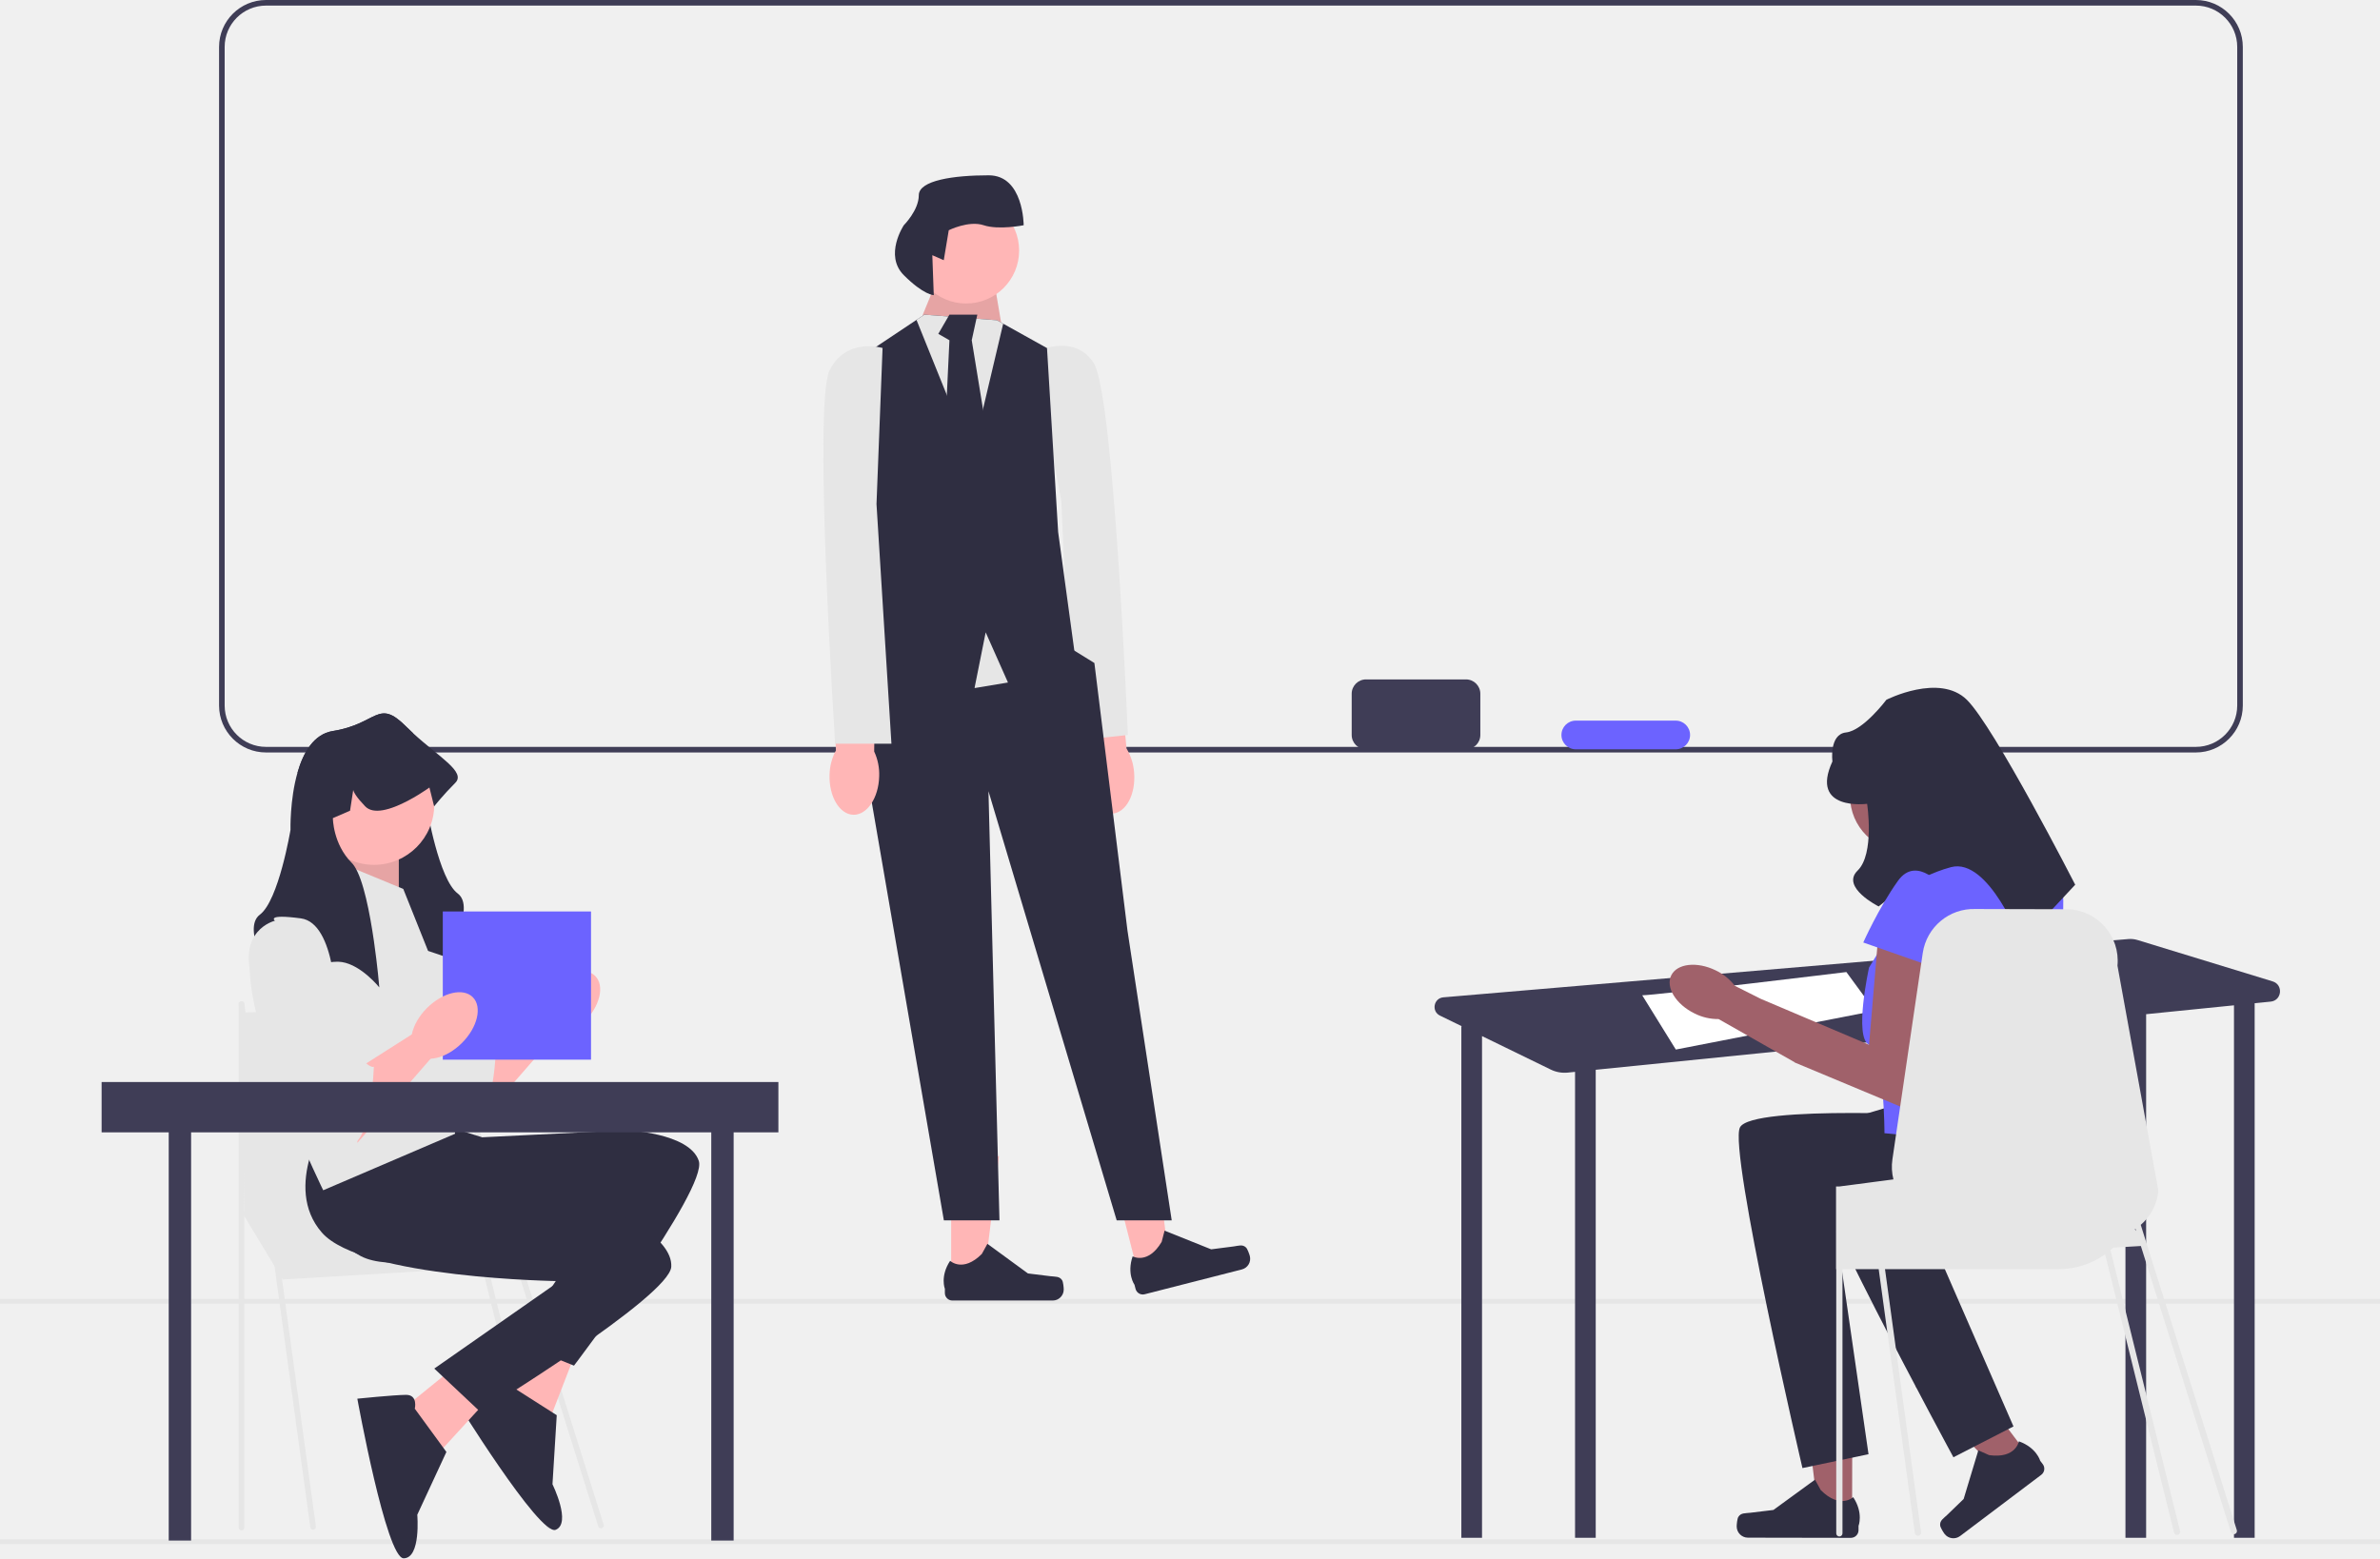
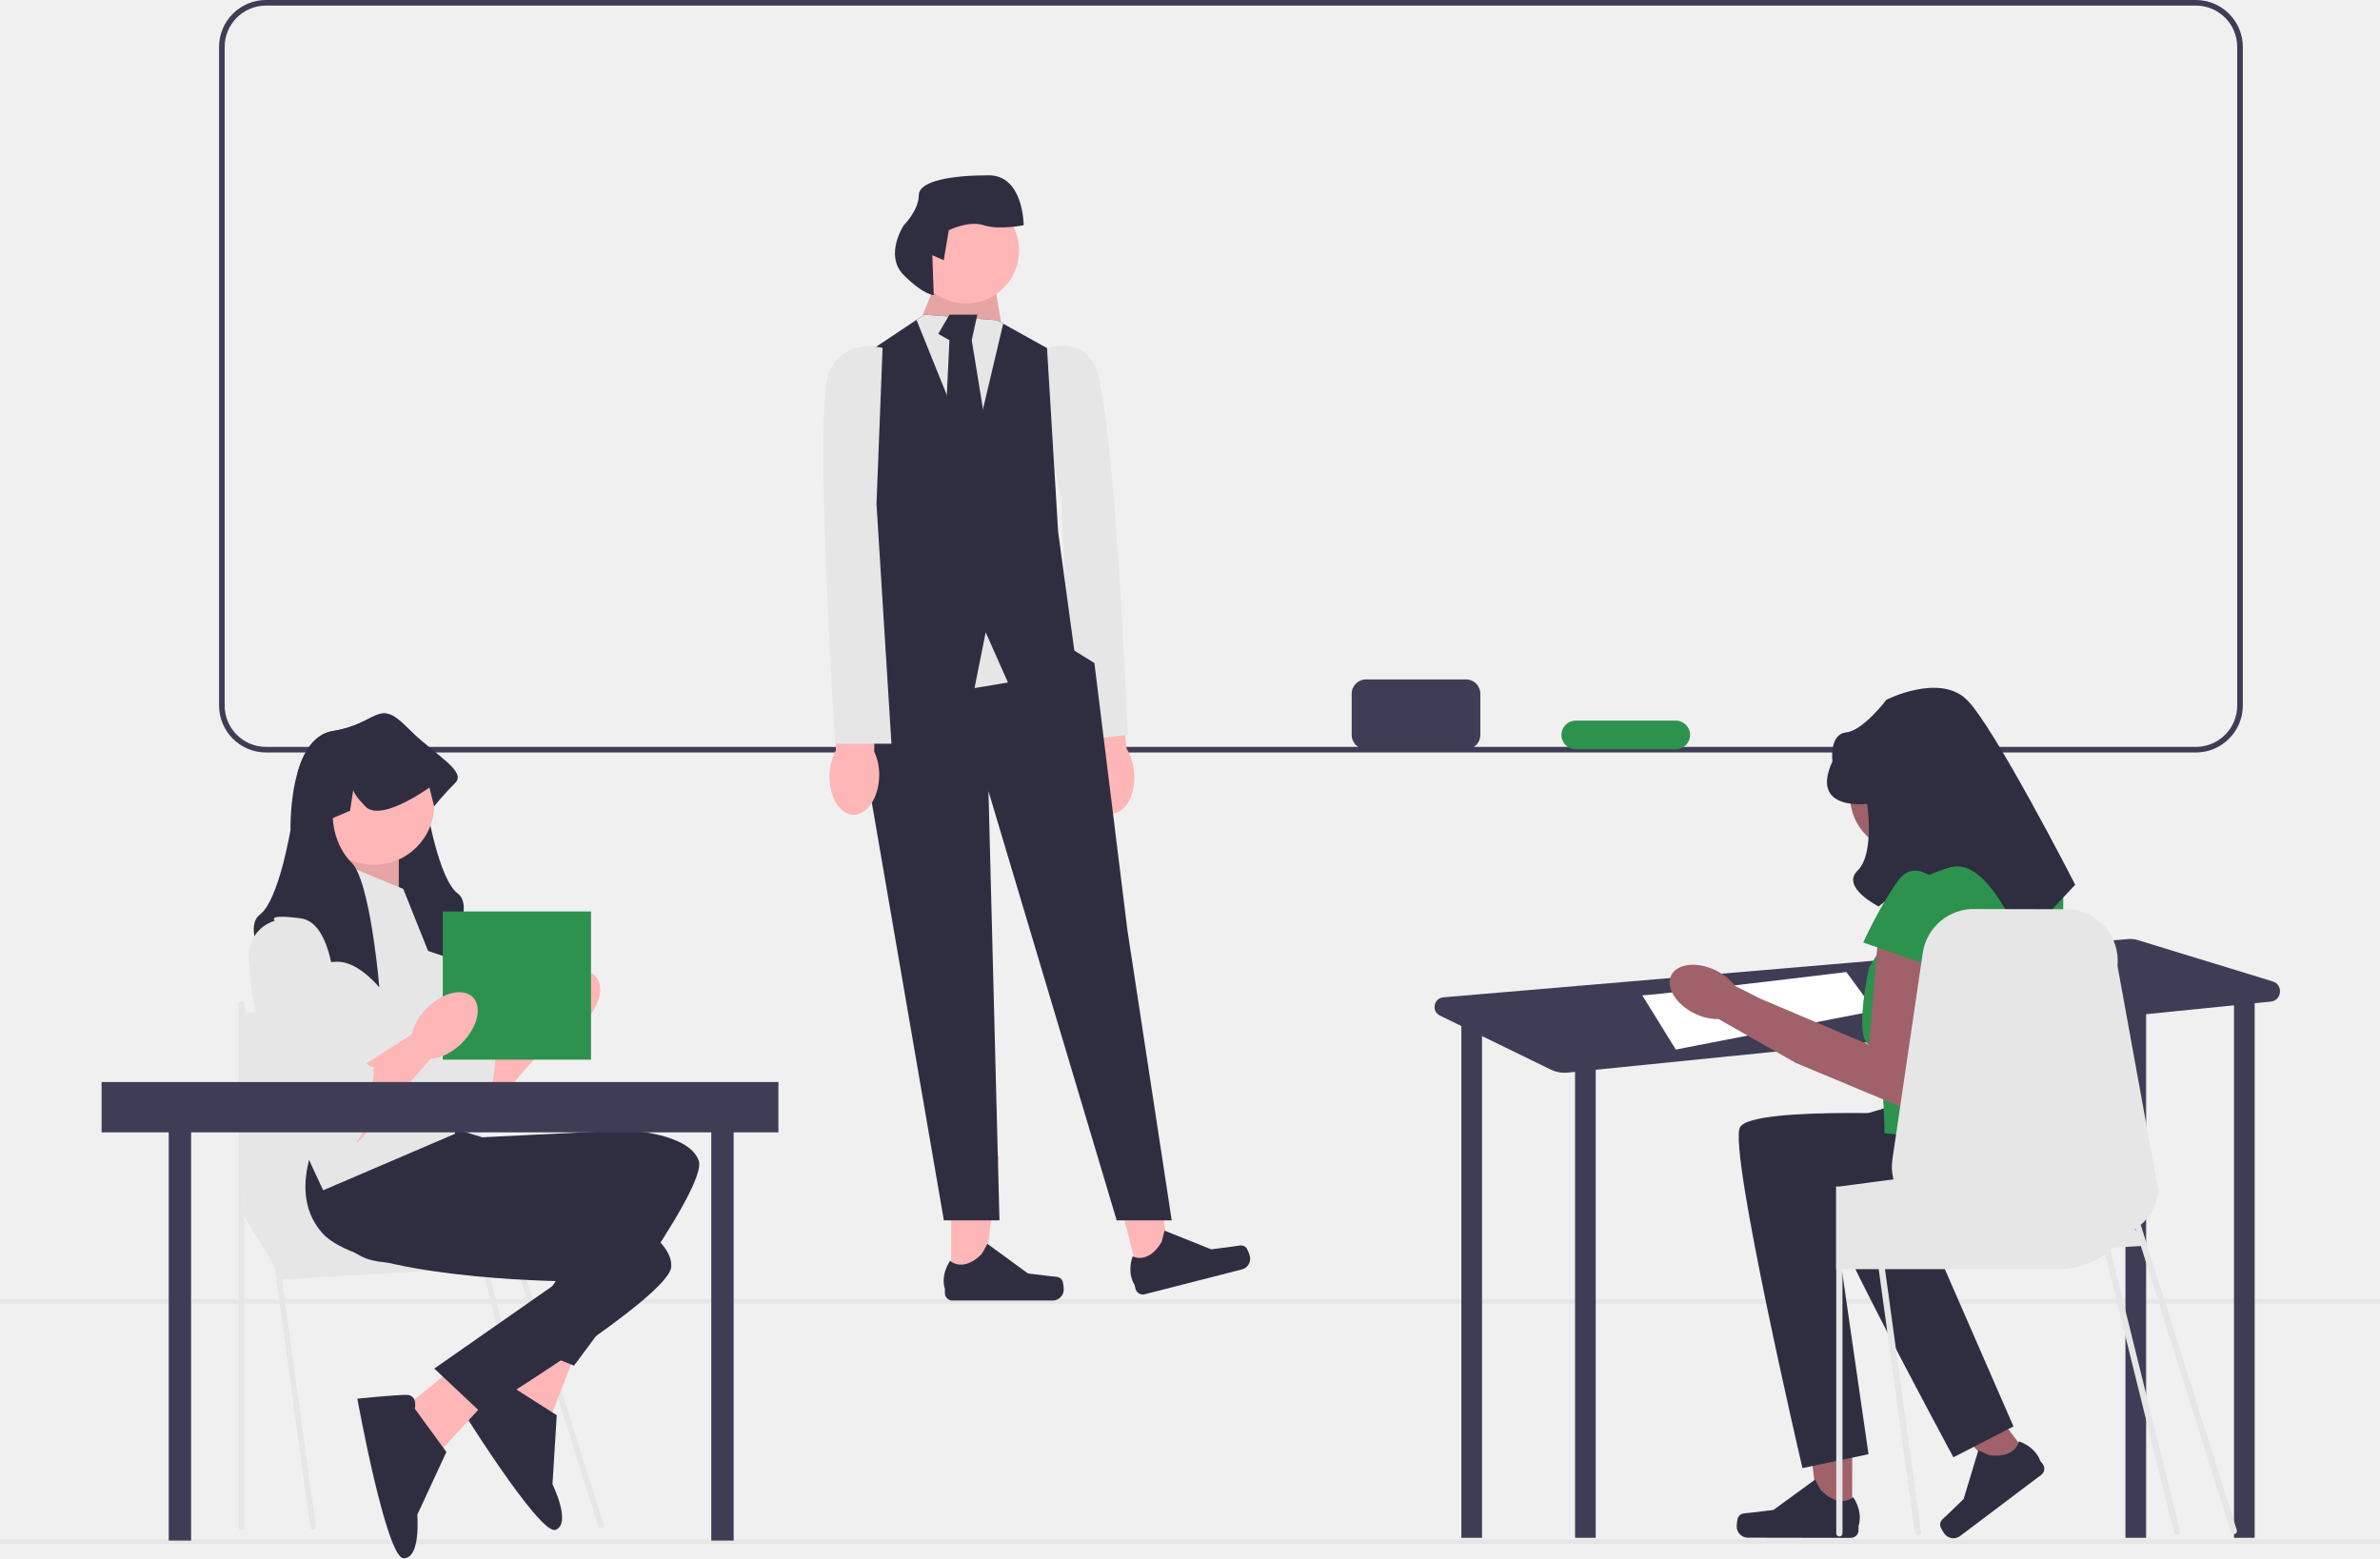
<svg xmlns="http://www.w3.org/2000/svg" width="851.034" height="557.347" viewBox="0 0 851.034 557.347" role="img" artist="Katerina Limpitsouni" source="https://undraw.co/">
  <path d="M785.204,269.129H95.109c-9.25,0-16.775-7.525-16.775-16.776V16.775c0-9.25,7.525-16.775,16.775-16.775H785.204c9.25,0,16.775,7.525,16.775,16.775V252.353c0,9.251-7.525,16.776-16.775,16.776ZM95.109,2c-8.147,0-14.775,6.628-14.775,14.775V252.353c0,8.147,6.628,14.776,14.775,14.776H785.204c8.147,0,14.775-6.629,14.775-14.776V16.775c0-8.147-6.628-14.775-14.775-14.775H95.109Z" fill="#3f3d56" />
  <rect id="uuid-dac6dc9f-03bc-4283-a90c-97bcdcbf45dc" y="550.557" width="851.034" height="1.683" fill="#e6e6e6" />
  <rect id="uuid-2f9646f7-bb94-4523-8d2e-fd8f0877664c" y="464.557" width="851.034" height="1.683" fill="#e6e6e6" />
  <g>
-     <path id="uuid-bb35f39c-94aa-41c4-b5d9-34ca9a9e88f1-755" d="M387.84,277.792c.611,7.68,5.069,13.59,9.957,13.2,4.887-.39,8.353-6.931,7.74-14.613-.203-3.072-1.138-6.051-2.728-8.688l-3-32.507-15.225,1.733,4.574,31.863c-1.153,2.856-1.605,5.946-1.318,9.013Z" fill="#ffb6b6" />
+     <path id="uuid-bb35f39c-94aa-41c4-b5d9-34ca9a9e88f1-198" d="M387.84,277.792c.611,7.68,5.069,13.59,9.957,13.2,4.887-.39,8.353-6.931,7.74-14.613-.203-3.072-1.138-6.051-2.728-8.688l-3-32.507-15.225,1.733,4.574,31.863c-1.153,2.856-1.605,5.946-1.318,9.013Z" fill="#ffb6b6" />
    <path d="M369.653,126.133s14.232-7.534,21.448,3.725c7.216,11.258,12.197,133.021,12.197,133.021l-20.002,2.135-3.792-85.803-9.852-53.078Z" fill="#e6e6e6" />
    <g>
      <polygon points="340.114 458.204 351.701 458.203 357.213 413.509 340.112 413.51 340.114 458.204" fill="#ffb6b6" />
      <path d="M379.814,457.941h0c.361,.608,.551,2.569,.551,3.275h0c0,2.172-1.761,3.933-3.933,3.933h-35.885c-1.482,0-2.683-1.201-2.683-2.683v-1.494s-1.775-4.49,1.88-10.025c0,0,4.542,4.334,11.33-2.454l2.002-3.626,14.489,10.596,8.031,.989c1.757,.216,3.315-.034,4.218,1.489h0Z" fill="#2f2e41" />
    </g>
    <g>
      <polygon points="407.168 456.286 418.395 453.417 412.674 408.749 396.104 412.983 407.168 456.286" fill="#ffb6b6" />
      <path d="M445.568,446.205h0c.5,.499,1.17,2.352,1.345,3.037h0c.538,2.104-.733,4.246-2.837,4.784l-34.768,8.882c-1.436,.367-2.897-.5-3.264-1.935l-.37-1.448s-2.831-3.911-.66-10.178c0,0,5.474,3.074,10.37-5.182l1.042-4.009,16.661,6.681,8.026-1.03c1.756-.225,3.203-.853,4.456,.398l0-0Z" fill="#2f2e41" />
    </g>
    <polygon points="330.527 116.525 329.978 112.538 336.508 96.59 354.449 94.597 358.323 117.428 330.527 116.525" fill="#ffb6b6" />
    <polygon points="330.527 116.525 329.978 112.538 336.508 96.59 354.449 94.597 358.323 117.428 330.527 116.525" opacity=".1" />
    <polygon points="309.596 229.158 301.622 251.086 307.602 263.047 337.505 436.481 357.385 436.481 353.453 282.982 399.303 436.481 418.979 436.481 403.157 332.82 391.329 237.132 384.155 232.7 349.466 213.21 309.596 229.158" fill="#2f2e41" />
    <polygon points="360.43 244.109 348.469 246.102 332.521 208.226 368.404 208.226 360.43 244.109" fill="#e6e6e6" />
    <polygon points="384.352 234.141 360.43 244.109 352.456 226.167 348.469 246.102 306.605 232.626 312.586 208.226 306.605 128.486 327.717 114.412 330.527 112.538 356.443 114.532 358.715 115.768 374.384 124.499 378.371 190.285 384.352 234.141" fill="#2f2e41" />
    <polygon points="358.715 115.768 347.472 163.372 327.717 114.412 330.527 112.538 356.443 114.532 358.715 115.768" fill="#e6e6e6" />
    <polygon points="339.498 112.538 335.511 119.405 339.498 121.694 337.505 163.496 345.479 174.337 353.453 158.315 347.472 121.694 349.466 112.538 339.498 112.538" fill="#2f2e41" />
    <circle cx="345.479" cy="89.613" r="18.938" fill="#ffb6b6" />
    <path d="M333.376,91.274l4.092,1.786,1.786-10.715s7.143-3.572,12.501-1.786,14.287,0,14.287,0c0,0,0-17.858-12.501-17.858s-25.002,1.786-25.002,7.143-5.358,10.715-5.358,10.715c0,0-7.143,10.715,0,17.858,7.143,7.143,10.715,7.143,10.715,7.143l-.52-14.287Z" fill="#2f2e41" />
-     <path id="uuid-97233535-ec91-4408-928f-bf1e5273ca3e-756" d="M296.629,277.232c-.208,7.701,3.598,14.051,8.499,14.183s9.041-6.005,9.248-13.709c.125-3.076-.489-6.138-1.79-8.928l.468-32.642-15.323,.107,1.166,32.168c-1.45,2.717-2.227,5.742-2.268,8.822Z" fill="#ffb6b6" />
+     <path id="uuid-97233535-ec91-4408-928f-bf1e5273ca3e-199" d="M296.629,277.232c-.208,7.701,3.598,14.051,8.499,14.183s9.041-6.005,9.248-13.709c.125-3.076-.489-6.138-1.79-8.928l.468-32.642-15.323,.107,1.166,32.168c-1.45,2.717-2.227,5.742-2.268,8.822Z" fill="#ffb6b6" />
    <path d="M315.586,124.462s-12.958-3.987-18.938,7.974c-5.98,11.961,1.994,133.564,1.994,133.564h20.115l-5.339-85.72,2.168-55.818Z" fill="#e6e6e6" />
  </g>
  <g>
    <path d="M812.657,351.008l-48.322-14.792c-1.069-.327-2.19-.447-3.304-.352l-244.902,20.843c-3.492,.297-4.369,5.007-1.219,6.542l7.845,3.822h-.209v182.952h7.392v-179.452l24.586,11.978c1.881,.916,3.98,1.291,6.062,1.08l2.616-.264v166.659h7.392v-167.405l189.42-19.133v186.539h7.392v-187.285l31.416-3.173v190.459h7.392v-191.205l5.731-.579c4.024-.406,4.579-6.046,.712-7.229Z" fill="#3f3d56" />
    <path d="M587.226,355.982c4.62,0,72.996-8.316,72.996-8.316l10.164,13.86-71.148,13.86-12.012-19.404Z" fill="#fff" />
    <g>
      <polygon points="662.269 542.917 650.39 542.895 644.818 497.064 662.35 497.096 662.269 542.917" fill="#a0616a" />
      <path d="M621.57,542.577h0c-.371,.622-.57,2.633-.571,3.357h0c-.004,2.227,1.798,4.035,4.025,4.039l36.789,.063c1.519,.003,2.753-1.227,2.755-2.746l.003-1.532s1.828-4.6-1.909-10.281c0,0-4.665,4.435-11.611-2.536l-2.046-3.721-14.873,10.838-8.235,.999c-1.802,.219-3.398-.04-4.327,1.519h-0Z" fill="#2f2e41" />
    </g>
    <g>
      <polygon points="726.027 521.605 716.655 528.674 684.925 495.887 698.759 485.453 726.027 521.605" fill="#a0616a" />
      <path d="M693.757,545.615h0c.079,.712,1.122,2.414,1.553,2.986h0c1.325,1.757,3.824,2.107,5.581,.781l29.024-21.895c1.198-.904,1.437-2.609,.533-3.807l-.912-1.208s-1.304-4.715-7.637-6.961c0,0-1.03,6.277-10.661,4.928l-3.831-1.712-5.253,17.411-5.892,5.7c-1.289,1.247-2.702,1.995-2.504,3.778l-0,0Z" fill="#2f2e41" />
    </g>
    <path d="M701.2,284.74c0,10.955-8.881,19.835-19.835,19.835-10.955,0-19.835-8.881-19.835-19.835s8.881-19.835,19.835-19.835,19.835,8.881,19.835,19.835Z" fill="#a0616a" />
    <path d="M699.331,399.107s-73.032-4.134-77.166,4.134,22.348,121.833,22.348,121.833l23.627-4.952-11.526-79.677s60.943,16.14,69.211-3.151c8.268-19.291,5.888-26.475,5.888-26.475l-32.382-11.713Z" fill="#2f2e41" />
    <path d="M718.043,385.229s-71.524,15.333-73.323,24.4,53.781,111.581,53.781,111.581l21.475-11.025-32.192-73.789s63.042-.557,65.912-21.348c2.87-20.791-1.326-27.089-1.326-27.089l-34.327-2.729Z" fill="#2f2e41" />
-     <path d="M726.202,307.472h-34.362l-23.512,38.583s-5.512,24.933,0,27.624c5.512,2.691,5.512,31.628,5.512,31.628l57.874,5.512s8.268-86.811,5.512-95.079c-2.756-8.268-11.024-8.268-11.024-8.268Z" fill="#6c63ff" />
+     <path d="M726.202,307.472h-34.362l-23.512,38.583s-5.512,24.933,0,27.624c5.512,2.691,5.512,31.628,5.512,31.628l57.874,5.512s8.268-86.811,5.512-95.079c-2.756-8.268-11.024-8.268-11.024-8.268Z" fill="#2d924e" />
    <path d="M671.772,332.965l-3.445,40.715-38.747-16.445-9.248-4.651c-1.811-2.362-4.162-4.256-6.855-5.523-6.697-3.264-13.807-2.455-15.884,1.805-2.077,4.261,1.667,10.36,8.363,13.622,2.658,1.341,5.599,2.025,8.576,1.996l27.058,15.368,.032-.06,.12,.214,42.432,17.722,9.763-53.449-22.165-11.315Z" fill="#a0616a" />
    <path d="M667.638,287.492s-20.669,2.756-12.402-15.158c0,0-1.261-9.711,4.882-10.367s14.41-11.68,14.41-11.68c0,0,18.955-9.646,28.769,0,9.814,9.646,38.751,66.142,38.751,66.142l-19.291,20.669s-11.598-30.489-25.09-26.957c-13.493,3.532-25.894,14.062-25.894,14.062,0,0-13.693-6.853-7.535-12.825,6.157-5.973,3.401-23.886,3.401-23.886Z" fill="#2f2e41" />
-     <path d="M695.197,317.807s-9.646-12.402-16.536-2.756c-6.89,9.646-12.402,22.047-12.402,22.047l27.559,9.646,1.378-28.937Z" fill="#6c63ff" />
+     <path d="M695.197,317.807s-9.646-12.402-16.536-2.756c-6.89,9.646-12.402,22.047-12.402,22.047l27.559,9.646,1.378-28.937Z" fill="#2d924e" />
    <path d="M799.836,547.279l-32.019-101.77,.005-0h.074l-.129-.166-.003-.004-2.281-7.249,.001-.001c3.474-2.994,5.84-7.272,6.311-12.197l-14.636-80.499c1.007-10.571-7.096-19.811-17.713-20.189l-33.024-.083c-9.388-.333-17.519,6.449-18.887,15.745l-.73,4.934-10.118,68.829c-.37,2.476-.222,4.916,.36,7.198l-7.281,.952-2.208,.296-8.732,1.137-.028,.009-1.09,.139h-1.183v29.568h.074v94.507c0,.61,.499,1.109,1.109,1.109,.619,0,1.118-.499,1.118-1.109v-94.507h12.954l12.927,94.396c.083,.554,.554,.961,1.109,.961,.046,0,.102,0,.148-.009,.61-.083,1.035-.647,.952-1.257l-12.881-94.091h62.157c6.172,0,11.891-1.959,16.547-5.312l24.645,99.535c.128,.504,.581,.838,1.078,.838,.091,0,.183-.011,.275-.034,.596-.152,.956-.758,.804-1.353l-24.883-100.497c.331-.276,.662-.57,.975-.873l9.893-.582,32.186,102.3c.149,.475,.588,.779,1.061,.779,.111,0,.223-.017,.334-.052,.586-.185,.912-.81,.728-1.396Zm-36.468-107.61c.083-.046,.157-.102,.231-.148l.001-0,.238,.756-.469-.607Z" fill="#e6e6e6" />
  </g>
  <g>
    <g>
      <polygon points="171.565 374.775 193.114 361.071 201.875 366.355 171.565 401.183 171.565 374.775" fill="#ffb6b6" />
      <path d="M142.097,321.733s-14.313,3.368-7.577,22.732,28.626,59.778,35.361,57.252c6.736-2.526,7.577-27.784,7.577-27.784,0,0-.842,.842-4.21-2.526-3.368-3.368-3.368-1.83-3.368-5.546s-2.755-6.47-2.755-6.47l-3.139-6.507s0-30.31-12.629-31.994c-12.629-1.684-9.261,.842-9.261,.842Z" fill="#e6e6e6" />
      <ellipse cx="202.717" cy="359.199" rx="14.313" ry="8.84" transform="translate(-194.6175 248.5495) rotate(-45)" fill="#ffb6b6" />
    </g>
    <g>
      <polygon points="86.348 433.29 101.052 457.628 186.741 452.557 163.925 423.149 86.348 433.29" fill="#e6e6e6" />
      <path d="M111.952,547.12c-.499,0-.934-.368-1.003-.876l-25.605-187.007c-.076-.555,.312-1.067,.867-1.142,.555-.08,1.066,.312,1.142,.867l25.605,187.007c.076,.555-.312,1.067-.867,1.142-.047,.006-.093,.009-.139,.009Z" fill="#e6e6e6" />
      <path d="M86.348,547.358c-.56,0-1.014-.454-1.014-1.014v-187.209c0-.56,.454-1.014,1.014-1.014,.56,0,1.014,.454,1.014,1.014v187.209c0,.56-.454,1.014-1.014,1.014Z" fill="#e6e6e6" />
      <path d="M214.882,546.613c-.431,0-.831-.277-.967-.71l-60.591-192.584c-.168-.534,.129-1.104,.663-1.272,.534-.167,1.104,.129,1.272,.663l60.591,192.584c.168,.534-.129,1.104-.663,1.272-.101,.032-.204,.047-.305,.047Z" fill="#e6e6e6" />
      <path d="M196.374,546.85c-.453,0-.865-.305-.982-.764l-42.084-169.969c-.138-.543,.19-1.095,.733-1.233,.544-.137,1.095,.19,1.233,.733l42.084,169.969c.138,.543-.19,1.095-.733,1.233-.084,.021-.168,.031-.251,.031Z" fill="#e6e6e6" />
      <polygon points="86.348 362.117 156.573 361.037 169.502 434.811 87.362 434.811 86.348 362.117" fill="#e6e6e6" />
    </g>
    <g>
      <polygon points="194.266 470.597 176.568 501.755 197.117 506.279 205.684 484.118 194.266 470.597" fill="#ffb6b6" />
      <path d="M182.925,495.873s-.688-5.081-4.731-3.469-15.711,7.605-15.711,7.605c0,0,30.434,49.451,36.209,47.147,5.776-2.304-1.138-16.282-1.138-16.282l1.526-24.709-16.155-10.293Z" fill="#2f2e41" />
      <path d="M115.997,410.136s-6.315,29.047,13.05,39.15c19.365,10.103,85.457-14.734,85.457-14.734l-30.31,45.415,21.049,8.469s47.991-63.146,44.623-73.249c-3.368-10.103-26.1-10.945-26.1-10.945l-51.358,2.526-13.471-4.21-42.939,7.577Z" fill="#2f2e41" />
    </g>
    <g>
      <polygon points="168.084 484.425 140.261 507.008 157.755 518.699 173.798 501.174 168.084 484.425" fill="#ffb6b6" />
      <path d="M148.322,503.842s1.208-4.983-3.144-4.952-17.402,1.367-17.402,1.367c0,0,10.353,57.135,16.571,57.091,6.218-.044,4.865-15.58,4.865-15.58l10.412-22.459-11.302-15.466Z" fill="#2f2e41" />
      <path d="M117.181,399.629s-16.451,24.758-2.091,41.215c14.361,16.457,84.96,17.372,84.96,17.372l-44.758,31.272,16.524,15.548s67.678-41.354,68.218-51.99c.54-10.636-20.328-19.692-20.328-19.692l-48.757-16.336-11.016-8.823-42.753-8.567Z" fill="#2f2e41" />
    </g>
    <path d="M159.443,342.284s-15.997-5.894-23.574-5.894c-.724,0-1.44,.084-2.155,.236-4.85,1.027-9.312,5.195-11.45,7.468-.834,.892-1.313,1.49-1.313,1.49,0,0,.051-.581,.152-1.6,.497-5.355,2.332-22.926,5.624-34.174,1.179-4.016,2.534-7.224,4.092-8.781,3.629-3.637,5.304-7.998,6.079-11.248,.657-2.787,.657-4.749,.657-4.749l-6.138-2.644-1.137-7.426c-.202,.876-1.137,2.585-4.277,5.86-.269,.278-.564,.514-.876,.716-4.53,2.846-13.766-2.105-18.742-5.22,2.071-7.199,5.826-13.783,12.646-14.86,15.997-2.526,15.997-11.787,26.1-1.684,.834,.834,1.675,1.633,2.517,2.408,3.233,6.18,4.412,14.465,4.833,20.223,.303,4.033,.227,6.837,.227,6.837,0,0,4.21,25.258,10.945,30.31,6.736,5.052-4.21,22.732-4.21,22.732Z" fill="#2f2e41" />
    <polygon points="128.292 301.871 116.915 318.558 142.605 325.446 142.605 301.871 128.292 301.871" fill="#ffb6b6" />
    <polygon points="128.292 301.871 116.915 318.558 142.605 325.446 142.605 301.871 128.292 301.871" opacity=".1" />
    <path d="M144.202,317.944l-24.416-10.103s-32.836,14.313-30.31,42.097c2.526,27.784,26.1,75.775,26.1,75.775l47.149-20.207-5.052-53.884-13.471-33.678Z" fill="#e6e6e6" />
    <circle cx="133.734" cy="287.78" r="21.541" fill="#ffb6b6" />
    <path d="M162.811,279.981c-4.21,4.21-7.577,8.419-7.577,8.419l-1.684-6.736s-.387,.286-1.069,.741c-2.669,1.819-9.834,6.39-15.584,7.375-2.559,.438-4.833,.16-6.315-1.381-3.14-3.275-4.075-4.984-4.277-5.86l-1.137,7.426-6.138,2.644s0,9.244,6.736,15.997c.328,.328,.648,.732,.96,1.204,3.216,4.85,5.523,16.721,6.988,26.816,1.297,8.975,1.92,16.536,1.92,16.536,0,0-6.373-7.982-13.37-9.068-.387-.059-.775-.101-1.162-.109-.126-.017-.261-.017-.387-.017-7.577,0-23.574,5.894-23.574,5.894,0,0-10.945-17.681-4.21-22.732,6.736-5.052,10.945-30.31,10.945-30.31,0,0-.278-10.811,2.509-20.501,2.071-7.199,5.826-13.783,12.646-14.86,15.997-2.526,15.997-11.787,26.1-1.684,.834,.834,1.675,1.633,2.517,2.408,9.413,8.655,19.028,13.934,15.163,17.799Z" fill="#2f2e41" />
    <rect x="60.334" y="393" width="8" height="158" fill="#3f3d56" />
    <rect x="254.334" y="393" width="8" height="158" fill="#3f3d56" />
-     <rect x="158.334" y="326" width="53" height="53" fill="#6c63ff" />
+     <rect x="158.334" y="326" width="53" height="53" fill="#2d924e" />
    <g>
      <polygon points="127.784 382.352 149.333 368.648 158.094 373.933 127.784 408.761 127.784 382.352" fill="#ffb6b6" />
      <path d="M98.316,329.31s-14.313,3.368-7.577,22.732c6.736,19.365,28.626,59.778,35.361,57.252,6.736-2.526,7.577-27.784,7.577-27.784,0,0-.842,.842-4.21-2.526-3.368-3.368-3.368-1.83-3.368-5.546s-2.755-6.47-2.755-6.47l-3.139-6.507s0-30.31-12.629-31.994c-12.629-1.684-9.261,.842-9.261,.842Z" fill="#e6e6e6" />
      <ellipse cx="158.936" cy="366.776" rx="14.313" ry="8.84" transform="translate(-212.7987 219.8111) rotate(-45)" fill="#ffb6b6" />
    </g>
    <rect x="36.334" y="387" width="242" height="18" fill="#3f3d56" />
  </g>
  <rect x="483.334" y="243" width="46" height="25" rx="5.13" ry="5.13" fill="#3f3d56" />
-   <rect x="558.334" y="257.74" width="46" height="10.26" rx="5.13" ry="5.13" fill="#6c63ff" />
+   <rect x="558.334" y="257.74" width="46" height="10.26" rx="5.13" ry="5.13" fill="#2d924e" />
</svg>
